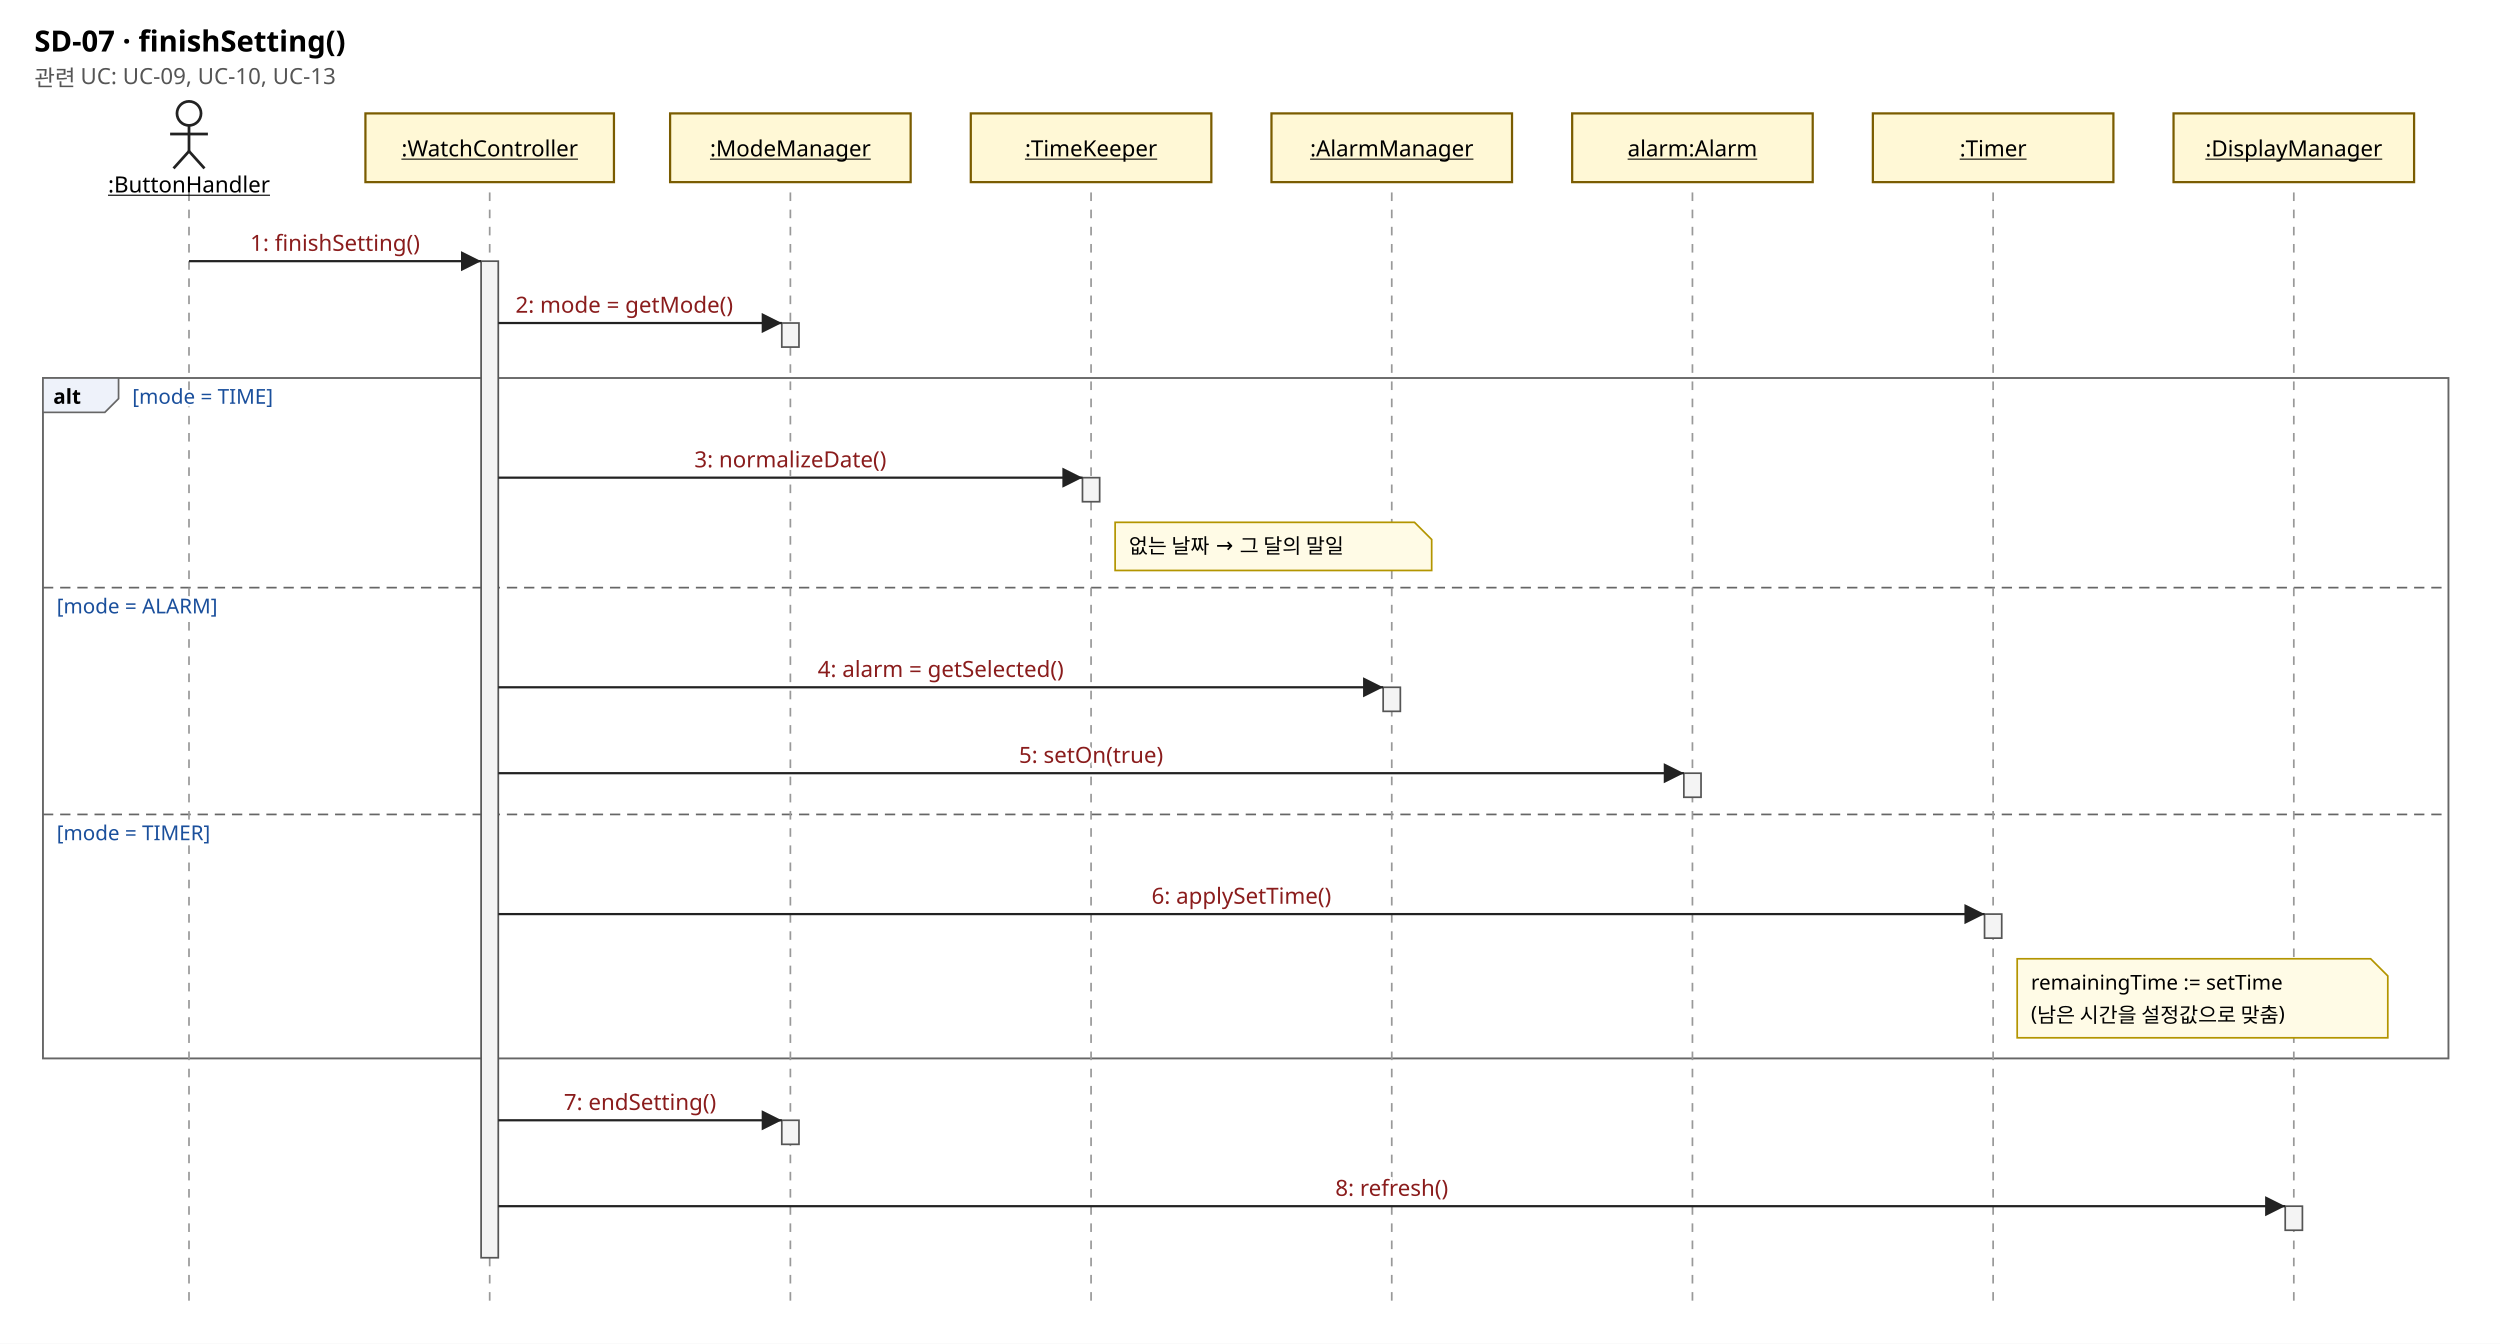
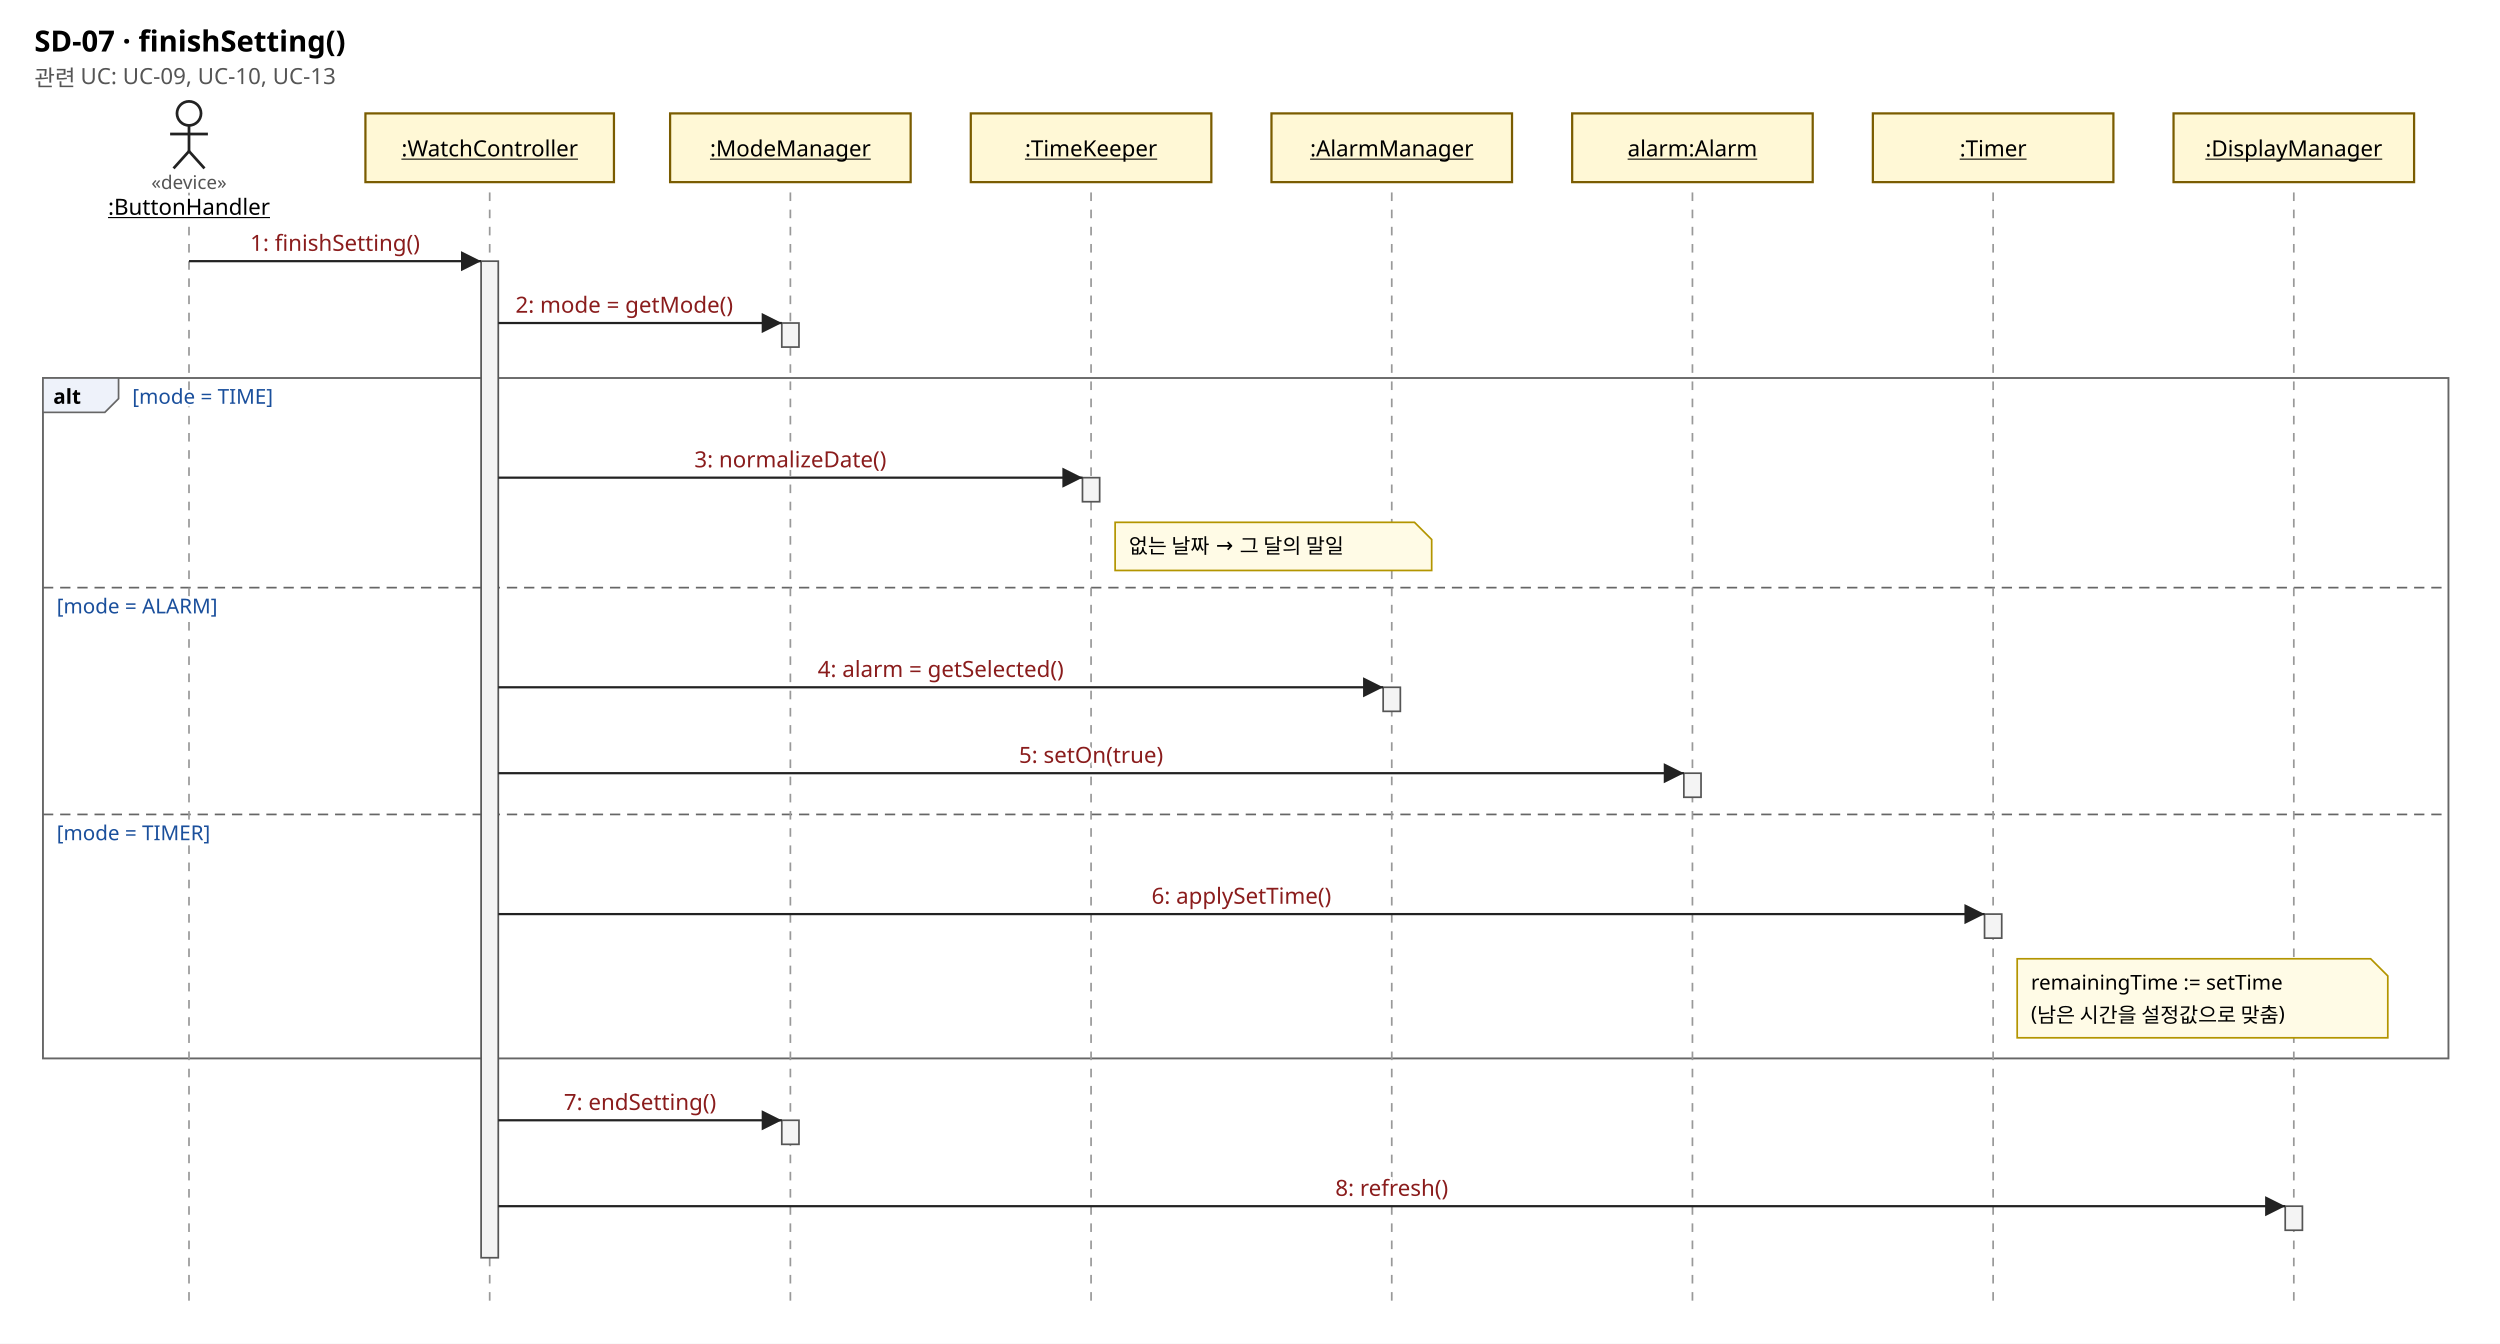
<svg xmlns="http://www.w3.org/2000/svg" width="1455" height="782" viewBox="0 0 1455 782" font-family="Malgun Gothic, Apple SD Gothic Neo, Noto Sans KR, WenQuanYi Zen Hei, sans-serif">
  <defs>
    <marker id="f" viewBox="0 0 10 10" refX="10" refY="5" markerWidth="9" markerHeight="9" orient="auto">
      <path d="M0,0 L10,5 L0,10 z" fill="#222" />
    </marker>
  </defs>
  <rect width="1455" height="782" fill="#fff" />
  <text x="20" y="30" font-size="17" font-weight="bold">SD-07 · finishSetting()</text>
  <text x="20" y="50" font-size="13" fill="#555">관련 UC: UC-09, UC-10, UC-13</text>
  <rect x="25" y="220" width="1400" height="396" fill="none" stroke="#666" stroke-width="1.1" />
  <path d="M25,220 h44 v12 l-8,8 h-36 z" fill="#eef2fa" stroke="#666" />
  <text x="31" y="235" font-size="12" font-weight="bold">alt</text>
  <line x1="25" y1="342" x2="1425" y2="342" stroke="#666" stroke-dasharray="6 4" />
  <line x1="25" y1="474" x2="1425" y2="474" stroke="#666" stroke-dasharray="6 4" />
  <line x1="110" y1="112" x2="110" y2="762" stroke="#999" stroke-dasharray="5 5" />
  <g stroke="#222" stroke-width="1.6" fill="none">
    <circle cx="110" cy="66" r="7" />
    <line x1="110" y1="73" x2="110" y2="88" />
    <line x1="99" y1="78" x2="121" y2="78" />
    <line x1="110" y1="88" x2="101" y2="98" />
    <line x1="110" y1="88" x2="119" y2="98" />
  </g>
-   <text x="110" y="112" text-anchor="middle" font-size="13" text-decoration="underline">:ButtonHandler</text>
+   <text x="110" y="110" text-anchor="middle" font-size="11" fill="#555" stroke="#fff" stroke-width="4" paint-order="stroke">«device»</text>
+   <text x="110" y="125" text-anchor="middle" font-size="13" text-decoration="underline" stroke="#fff" stroke-width="4" paint-order="stroke">:ButtonHandler</text>
  <line x1="285" y1="112" x2="285" y2="762" stroke="#999" stroke-dasharray="5 5" />
  <rect x="212.68" y="66" width="144.64" height="40" fill="#fff8d6" stroke="#7a5c00" stroke-width="1.3" />
  <text x="285" y="91" text-anchor="middle" font-size="13" text-decoration="underline">:WatchController</text>
  <line x1="460" y1="112" x2="460" y2="762" stroke="#999" stroke-dasharray="5 5" />
  <rect x="390.0" y="66" width="140" height="40" fill="#fff8d6" stroke="#7a5c00" stroke-width="1.3" />
  <text x="460" y="91" text-anchor="middle" font-size="13" text-decoration="underline">:ModeManager</text>
  <line x1="635" y1="112" x2="635" y2="762" stroke="#999" stroke-dasharray="5 5" />
  <rect x="565.0" y="66" width="140" height="40" fill="#fff8d6" stroke="#7a5c00" stroke-width="1.3" />
  <text x="635" y="91" text-anchor="middle" font-size="13" text-decoration="underline">:TimeKeeper</text>
  <line x1="810" y1="112" x2="810" y2="762" stroke="#999" stroke-dasharray="5 5" />
  <rect x="740.0" y="66" width="140" height="40" fill="#fff8d6" stroke="#7a5c00" stroke-width="1.3" />
  <text x="810" y="91" text-anchor="middle" font-size="13" text-decoration="underline">:AlarmManager</text>
  <line x1="985" y1="112" x2="985" y2="762" stroke="#999" stroke-dasharray="5 5" />
  <rect x="915.0" y="66" width="140" height="40" fill="#fff8d6" stroke="#7a5c00" stroke-width="1.3" />
  <text x="985" y="91" text-anchor="middle" font-size="13" text-decoration="underline">alarm:Alarm</text>
  <line x1="1160" y1="112" x2="1160" y2="762" stroke="#999" stroke-dasharray="5 5" />
  <rect x="1090.0" y="66" width="140" height="40" fill="#fff8d6" stroke="#7a5c00" stroke-width="1.3" />
  <text x="1160" y="91" text-anchor="middle" font-size="13" text-decoration="underline">:Timer</text>
  <line x1="1335" y1="112" x2="1335" y2="762" stroke="#999" stroke-dasharray="5 5" />
  <rect x="1265.0" y="66" width="140" height="40" fill="#fff8d6" stroke="#7a5c00" stroke-width="1.3" />
  <text x="1335" y="91" text-anchor="middle" font-size="13" text-decoration="underline">:DisplayManager</text>
  <rect x="455" y="188" width="10" height="14" fill="#f4f4f4" stroke="#555" />
  <rect x="630" y="278" width="10" height="14" fill="#f4f4f4" stroke="#555" />
  <rect x="805" y="400" width="10" height="14" fill="#f4f4f4" stroke="#555" />
  <rect x="980" y="450" width="10" height="14" fill="#f4f4f4" stroke="#555" />
  <rect x="1155" y="532" width="10" height="14" fill="#f4f4f4" stroke="#555" />
  <rect x="455" y="652" width="10" height="14" fill="#f4f4f4" stroke="#555" />
  <rect x="1330" y="702" width="10" height="14" fill="#f4f4f4" stroke="#555" />
  <rect x="280" y="152" width="10" height="580" fill="#f4f4f4" stroke="#555" />
  <line x1="110" y1="152" x2="280" y2="152" stroke="#222" stroke-width="1.3" marker-end="url(#f)" />
  <text x="195.0" y="146" text-anchor="middle" font-size="13" fill="#8a1c1c" stroke="#fff" stroke-width="3" paint-order="stroke">1: finishSetting()</text>
  <line x1="290" y1="188" x2="455" y2="188" stroke="#222" stroke-width="1.3" marker-end="url(#f)" />
  <text x="300" y="182" font-size="13" fill="#8a1c1c" stroke="#fff" stroke-width="3" paint-order="stroke">2: mode = getMode()</text>
  <line x1="290" y1="278" x2="630" y2="278" stroke="#222" stroke-width="1.3" marker-end="url(#f)" />
  <text x="460.0" y="272" text-anchor="middle" font-size="13" fill="#8a1c1c" stroke="#fff" stroke-width="3" paint-order="stroke">3: normalizeDate()</text>
  <path d="M649,304 h174.24 l10,10 v18 h-184.24 z" fill="#fffbe6" stroke="#b39500" />
  <text x="657" y="322" font-size="12">없는 날짜 → 그 달의 말일</text>
  <line x1="290" y1="400" x2="805" y2="400" stroke="#222" stroke-width="1.3" marker-end="url(#f)" />
  <text x="547.5" y="394" text-anchor="middle" font-size="13" fill="#8a1c1c" stroke="#fff" stroke-width="3" paint-order="stroke">4: alarm = getSelected()</text>
  <line x1="290" y1="450" x2="980" y2="450" stroke="#222" stroke-width="1.3" marker-end="url(#f)" />
  <text x="635.0" y="444" text-anchor="middle" font-size="13" fill="#8a1c1c" stroke="#fff" stroke-width="3" paint-order="stroke">5: setOn(true)</text>
  <line x1="290" y1="532" x2="1155" y2="532" stroke="#222" stroke-width="1.3" marker-end="url(#f)" />
  <text x="722.5" y="526" text-anchor="middle" font-size="13" fill="#8a1c1c" stroke="#fff" stroke-width="3" paint-order="stroke">6: applySetTime()</text>
  <path d="M1174,558 h205.7 l10,10 v36 h-215.7 z" fill="#fffbe6" stroke="#b39500" />
  <text x="1182" y="576" font-size="12">remainingTime := setTime</text>
  <text x="1182" y="594" font-size="12">(남은 시간을 설정값으로 맞춤)</text>
  <line x1="290" y1="652" x2="455" y2="652" stroke="#222" stroke-width="1.3" marker-end="url(#f)" />
  <text x="372.5" y="646" text-anchor="middle" font-size="13" fill="#8a1c1c" stroke="#fff" stroke-width="3" paint-order="stroke">7: endSetting()</text>
  <line x1="290" y1="702" x2="1330" y2="702" stroke="#222" stroke-width="1.3" marker-end="url(#f)" />
  <text x="810.0" y="696" text-anchor="middle" font-size="13" fill="#8a1c1c" stroke="#fff" stroke-width="3" paint-order="stroke">8: refresh()</text>
  <text x="77" y="235" font-size="12" fill="#1a4f9c" stroke="#fff" stroke-width="3" paint-order="stroke">[mode = TIME]</text>
  <text x="33" y="357" font-size="12" fill="#1a4f9c" stroke="#fff" stroke-width="3" paint-order="stroke">[mode = ALARM]</text>
  <text x="33" y="489" font-size="12" fill="#1a4f9c" stroke="#fff" stroke-width="3" paint-order="stroke">[mode = TIMER]</text>
</svg>
